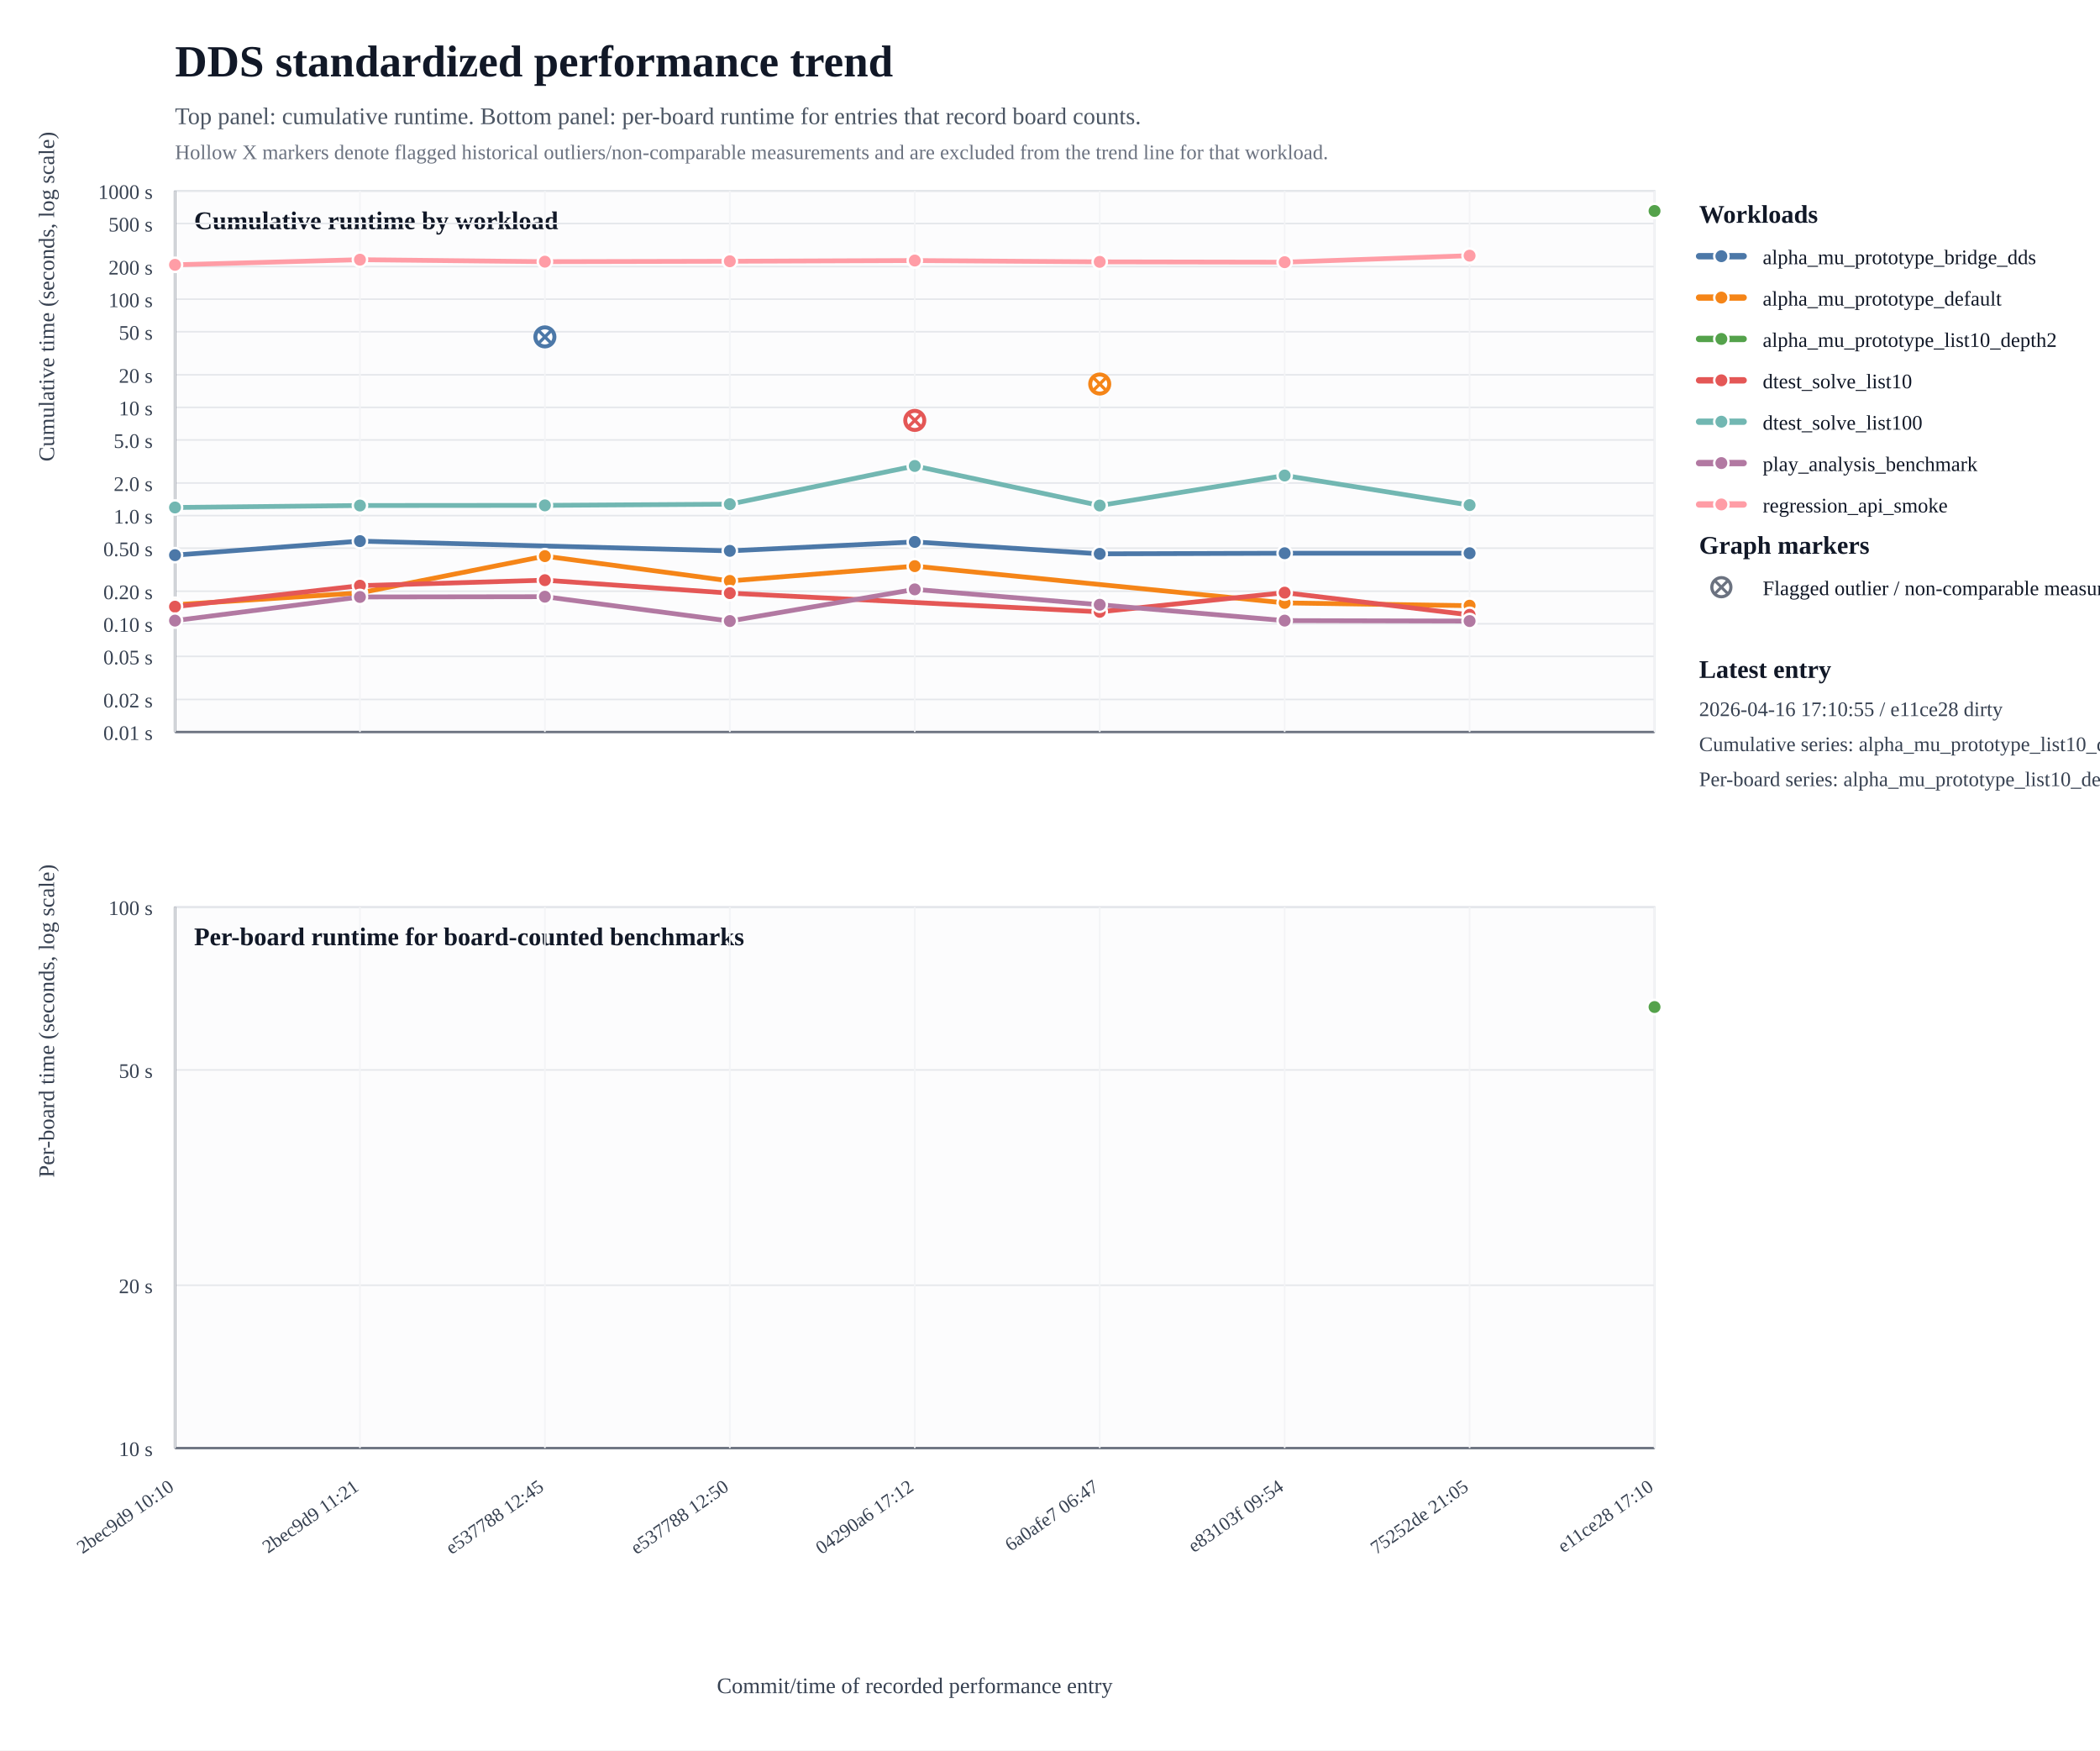
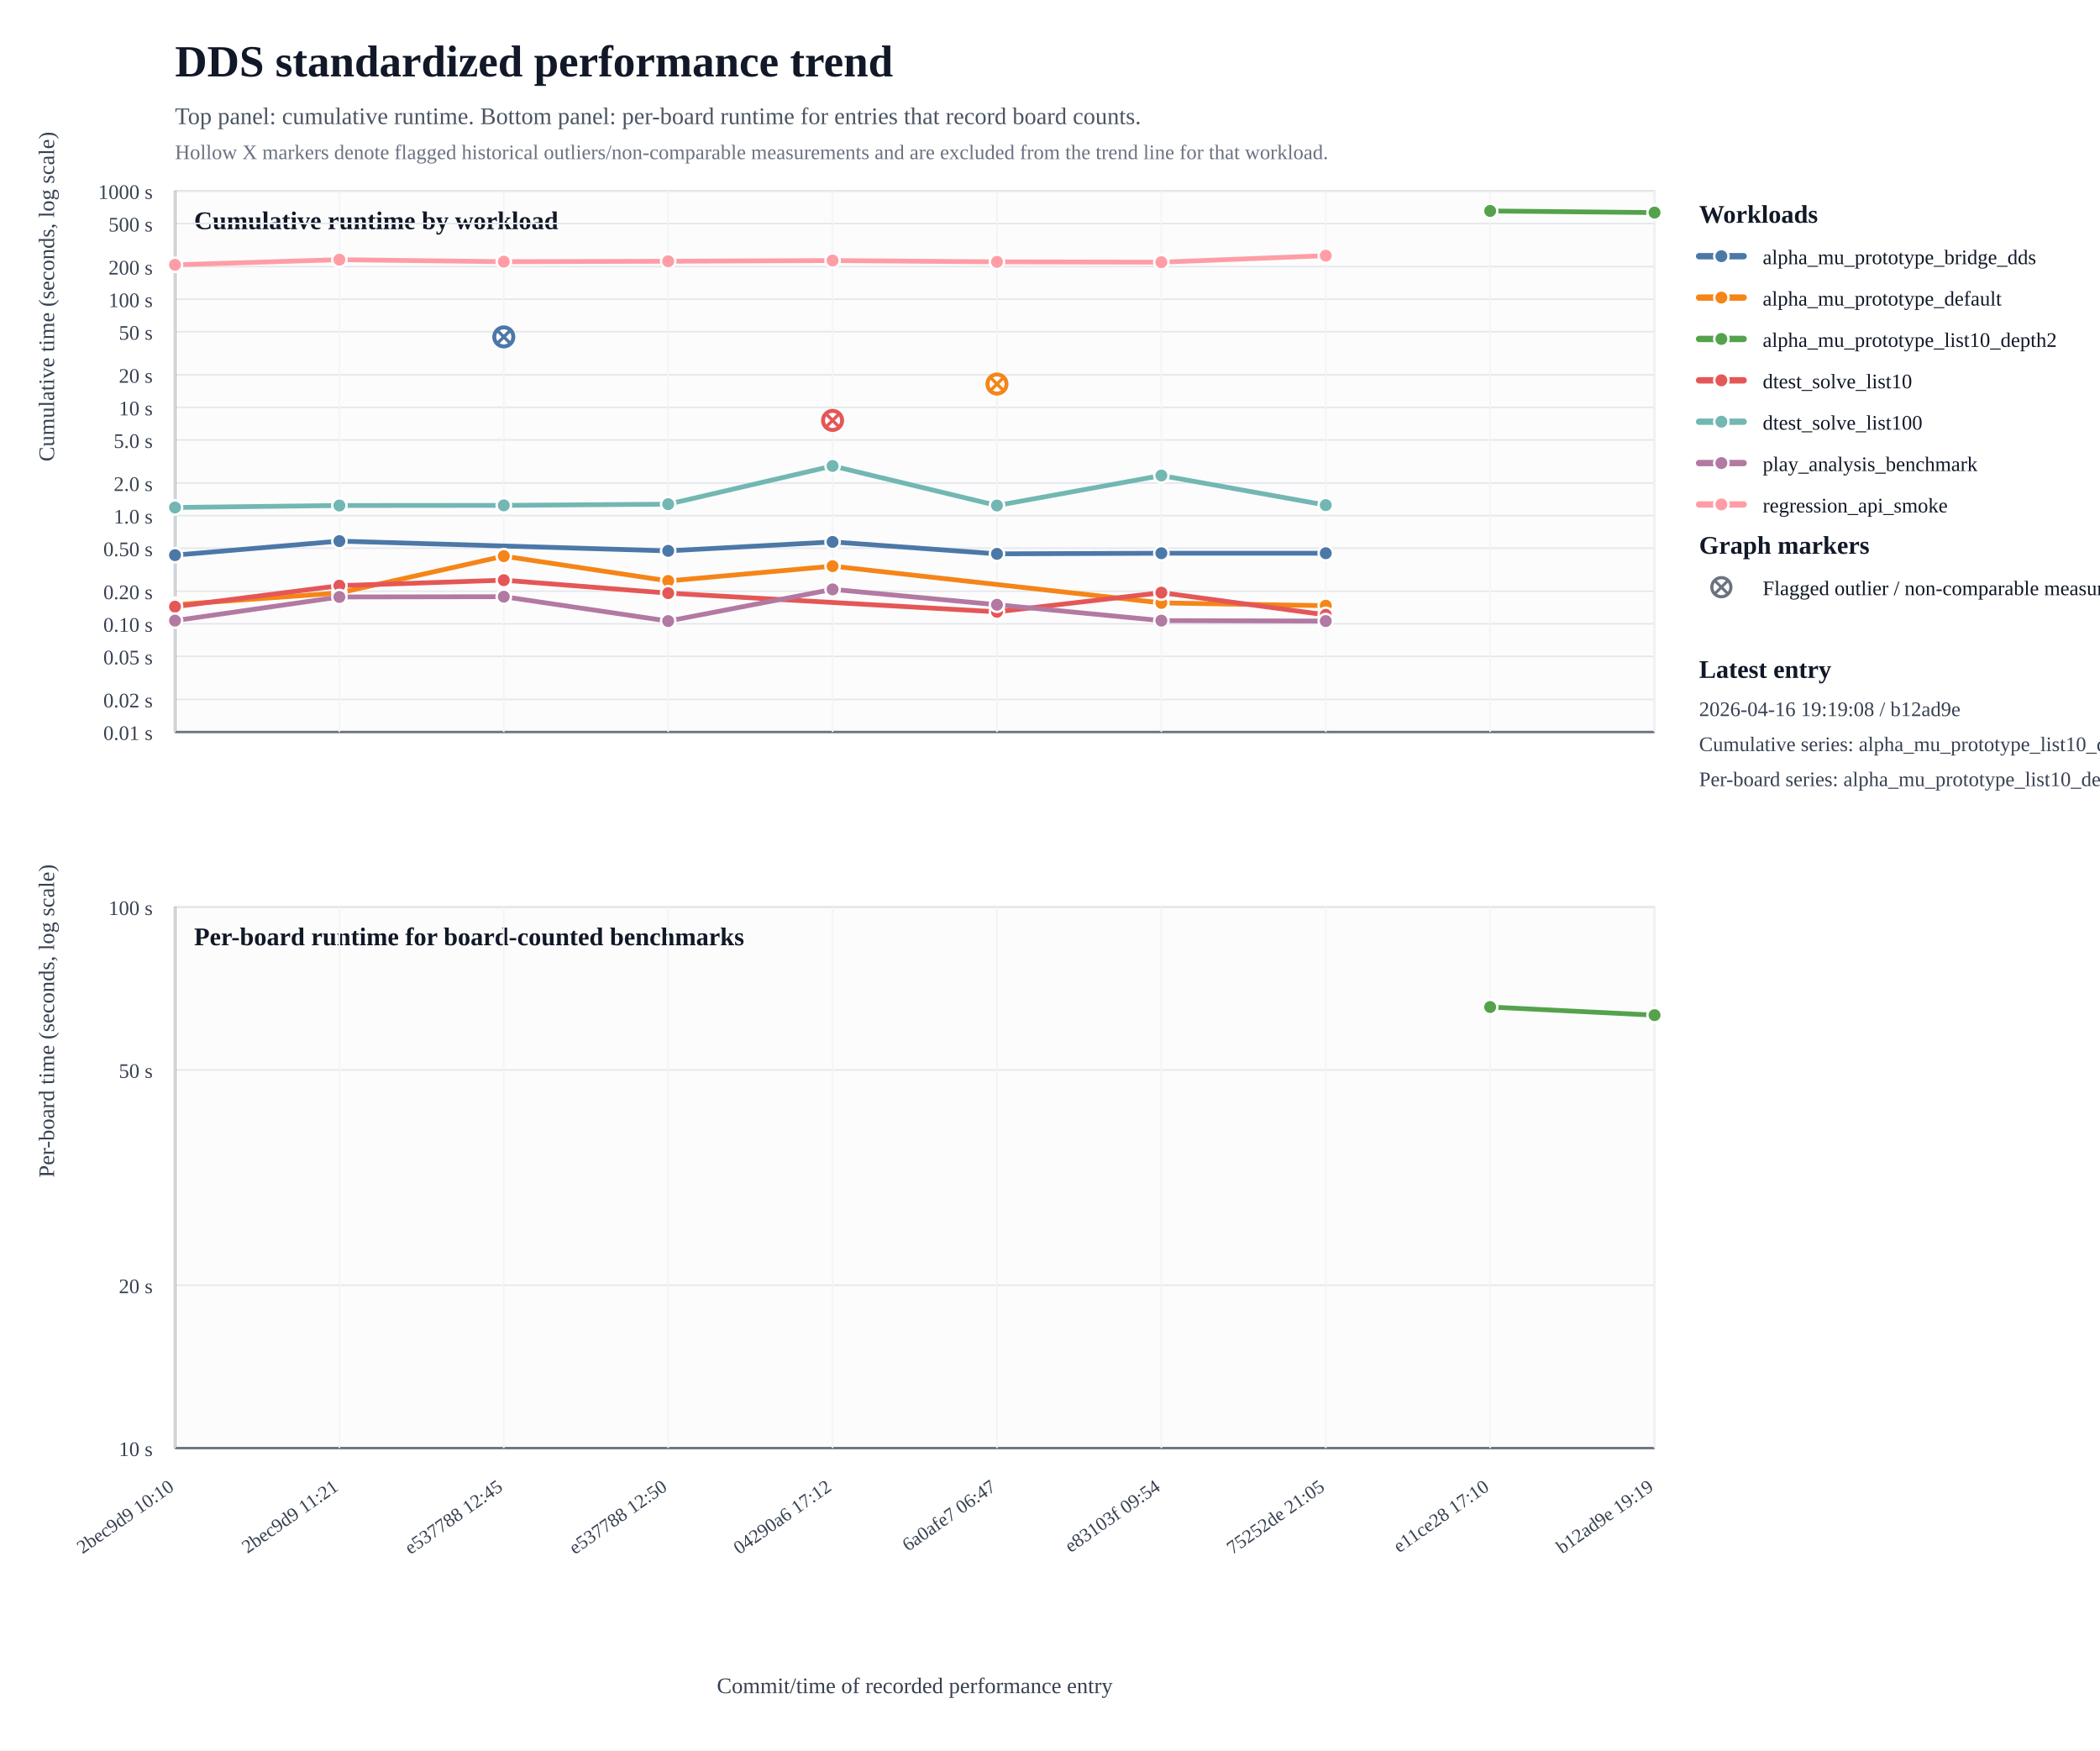
<svg xmlns="http://www.w3.org/2000/svg" width="1320" height="1100" viewBox="0 0 1320 1100" role="img" aria-labelledby="title desc">
  <rect x="0" y="0" width="1320" height="1100" fill="#ffffff" />
  <text x="110.00" y="48.00" font-size="28" font-weight="700" fill="#111827">DDS standardized performance trend</text>
  <text x="110.00" y="78.00" font-size="15" fill="#4b5563">Top panel: cumulative runtime. Bottom panel: per-board runtime for entries that record board counts.</text>
  <text x="110.00" y="100.00" font-size="13" fill="#6b7280">Hollow X markers denote flagged historical outliers/non-comparable measurements and are excluded from the trend line for that workload.</text>
  <rect x="110.00" y="120.00" width="930.00" height="340.00" fill="#fcfcfd" stroke="#d1d5db" stroke-width="1" />
  <text x="122.00" y="144.00" font-size="16" font-weight="700" fill="#111827">Cumulative runtime by workload</text>
  <line x1="110.00" y1="460.00" x2="1040.00" y2="460.00" stroke="#e5e7eb" stroke-width="1" />
  <text x="96.00" y="465.00" text-anchor="end" font-size="13" fill="#374151">0.01 s</text>
  <line x1="110.00" y1="439.53" x2="1040.00" y2="439.53" stroke="#e5e7eb" stroke-width="1" />
  <text x="96.00" y="444.53" text-anchor="end" font-size="13" fill="#374151">0.02 s</text>
  <line x1="110.00" y1="412.47" x2="1040.00" y2="412.47" stroke="#e5e7eb" stroke-width="1" />
  <text x="96.00" y="417.47" text-anchor="end" font-size="13" fill="#374151">0.05 s</text>
  <line x1="110.00" y1="392.00" x2="1040.00" y2="392.00" stroke="#e5e7eb" stroke-width="1" />
  <text x="96.00" y="397.00" text-anchor="end" font-size="13" fill="#374151">0.10 s</text>
  <line x1="110.00" y1="371.53" x2="1040.00" y2="371.53" stroke="#e5e7eb" stroke-width="1" />
  <text x="96.00" y="376.53" text-anchor="end" font-size="13" fill="#374151">0.20 s</text>
  <line x1="110.00" y1="344.47" x2="1040.00" y2="344.47" stroke="#e5e7eb" stroke-width="1" />
  <text x="96.00" y="349.47" text-anchor="end" font-size="13" fill="#374151">0.50 s</text>
  <line x1="110.00" y1="324.00" x2="1040.00" y2="324.00" stroke="#e5e7eb" stroke-width="1" />
  <text x="96.00" y="329.00" text-anchor="end" font-size="13" fill="#374151">1.0 s</text>
  <line x1="110.00" y1="303.53" x2="1040.00" y2="303.53" stroke="#e5e7eb" stroke-width="1" />
  <text x="96.00" y="308.53" text-anchor="end" font-size="13" fill="#374151">2.0 s</text>
  <line x1="110.00" y1="276.47" x2="1040.00" y2="276.47" stroke="#e5e7eb" stroke-width="1" />
  <text x="96.00" y="281.47" text-anchor="end" font-size="13" fill="#374151">5.0 s</text>
  <line x1="110.00" y1="256.00" x2="1040.00" y2="256.00" stroke="#e5e7eb" stroke-width="1" />
  <text x="96.00" y="261.00" text-anchor="end" font-size="13" fill="#374151">10 s</text>
  <line x1="110.00" y1="235.53" x2="1040.00" y2="235.53" stroke="#e5e7eb" stroke-width="1" />
  <text x="96.00" y="240.53" text-anchor="end" font-size="13" fill="#374151">20 s</text>
  <line x1="110.00" y1="208.47" x2="1040.00" y2="208.47" stroke="#e5e7eb" stroke-width="1" />
  <text x="96.00" y="213.47" text-anchor="end" font-size="13" fill="#374151">50 s</text>
  <line x1="110.00" y1="188.00" x2="1040.00" y2="188.00" stroke="#e5e7eb" stroke-width="1" />
  <text x="96.00" y="193.00" text-anchor="end" font-size="13" fill="#374151">100 s</text>
  <line x1="110.00" y1="167.53" x2="1040.00" y2="167.53" stroke="#e5e7eb" stroke-width="1" />
  <text x="96.00" y="172.53" text-anchor="end" font-size="13" fill="#374151">200 s</text>
  <line x1="110.00" y1="140.47" x2="1040.00" y2="140.47" stroke="#e5e7eb" stroke-width="1" />
  <text x="96.00" y="145.47" text-anchor="end" font-size="13" fill="#374151">500 s</text>
  <line x1="110.00" y1="120.00" x2="1040.00" y2="120.00" stroke="#e5e7eb" stroke-width="1" />
  <text x="96.00" y="125.00" text-anchor="end" font-size="13" fill="#374151">1000 s</text>
  <line x1="110.00" y1="120.00" x2="110.00" y2="460.00" stroke="#6b7280" stroke-width="1.5" />
  <line x1="110.00" y1="460.00" x2="1040.00" y2="460.00" stroke="#6b7280" stroke-width="1.5" />
  <text x="34.00" y="290.00" transform="rotate(-90 34 290.00)" font-size="14" fill="#374151">Cumulative time (seconds, log scale)</text>
  <line x1="110.00" y1="120.00" x2="110.00" y2="460.00" stroke="#f3f4f6" stroke-width="1" />
-   <line x1="226.25" y1="120.00" x2="226.25" y2="460.00" stroke="#f3f4f6" stroke-width="1" />
-   <line x1="342.50" y1="120.00" x2="342.50" y2="460.00" stroke="#f3f4f6" stroke-width="1" />
-   <line x1="458.75" y1="120.00" x2="458.75" y2="460.00" stroke="#f3f4f6" stroke-width="1" />
-   <line x1="575.00" y1="120.00" x2="575.00" y2="460.00" stroke="#f3f4f6" stroke-width="1" />
-   <line x1="691.25" y1="120.00" x2="691.25" y2="460.00" stroke="#f3f4f6" stroke-width="1" />
-   <line x1="807.50" y1="120.00" x2="807.50" y2="460.00" stroke="#f3f4f6" stroke-width="1" />
-   <line x1="923.75" y1="120.00" x2="923.75" y2="460.00" stroke="#f3f4f6" stroke-width="1" />
+   <line x1="213.33" y1="120.00" x2="213.33" y2="460.00" stroke="#f3f4f6" stroke-width="1" />
+   <line x1="316.67" y1="120.00" x2="316.67" y2="460.00" stroke="#f3f4f6" stroke-width="1" />
+   <line x1="420.00" y1="120.00" x2="420.00" y2="460.00" stroke="#f3f4f6" stroke-width="1" />
+   <line x1="523.33" y1="120.00" x2="523.33" y2="460.00" stroke="#f3f4f6" stroke-width="1" />
+   <line x1="626.67" y1="120.00" x2="626.67" y2="460.00" stroke="#f3f4f6" stroke-width="1" />
+   <line x1="730.00" y1="120.00" x2="730.00" y2="460.00" stroke="#f3f4f6" stroke-width="1" />
+   <line x1="833.33" y1="120.00" x2="833.33" y2="460.00" stroke="#f3f4f6" stroke-width="1" />
+   <line x1="936.67" y1="120.00" x2="936.67" y2="460.00" stroke="#f3f4f6" stroke-width="1" />
  <line x1="1040.00" y1="120.00" x2="1040.00" y2="460.00" stroke="#f3f4f6" stroke-width="1" />
-   <polyline points="110.00,348.86 226.25,340.04 458.75,346.17 575.00,340.55 691.25,348.04 807.50,347.65 923.75,347.65" fill="none" stroke="#4C78A8" stroke-width="3" stroke-linecap="round" stroke-linejoin="round" />
+   <polyline points="110.00,348.86 213.33,340.04 420.00,346.17 523.33,340.55 626.67,348.04 730.00,347.65 833.33,347.65" fill="none" stroke="#4C78A8" stroke-width="3" stroke-linecap="round" stroke-linejoin="round" />
  <circle cx="110.00" cy="348.86" r="4.50" fill="#4C78A8" stroke="#ffffff" stroke-width="1.5" />
-   <circle cx="226.25" cy="340.04" r="4.50" fill="#4C78A8" stroke="#ffffff" stroke-width="1.5" />
-   <circle cx="458.75" cy="346.17" r="4.50" fill="#4C78A8" stroke="#ffffff" stroke-width="1.5" />
-   <circle cx="575.00" cy="340.55" r="4.50" fill="#4C78A8" stroke="#ffffff" stroke-width="1.5" />
-   <circle cx="691.25" cy="348.04" r="4.50" fill="#4C78A8" stroke="#ffffff" stroke-width="1.5" />
-   <circle cx="807.50" cy="347.65" r="4.50" fill="#4C78A8" stroke="#ffffff" stroke-width="1.5" />
-   <circle cx="923.75" cy="347.65" r="4.50" fill="#4C78A8" stroke="#ffffff" stroke-width="1.5" />
-   <circle cx="342.50" cy="211.71" r="6.00" fill="#ffffff" stroke="#4C78A8" stroke-width="2.5" />
-   <line x1="338.50" y1="207.71" x2="346.50" y2="215.71" stroke="#4C78A8" stroke-width="2.0" stroke-linecap="round" />
-   <line x1="338.50" y1="215.71" x2="346.50" y2="207.71" stroke="#4C78A8" stroke-width="2.0" stroke-linecap="round" />
-   <polyline points="110.00,380.03 226.25,372.58 342.50,349.48 458.75,365.06 575.00,355.77 807.50,378.87 923.75,380.62" fill="none" stroke="#F58518" stroke-width="3" stroke-linecap="round" stroke-linejoin="round" />
+   <circle cx="213.33" cy="340.04" r="4.50" fill="#4C78A8" stroke="#ffffff" stroke-width="1.5" />
+   <circle cx="420.00" cy="346.17" r="4.50" fill="#4C78A8" stroke="#ffffff" stroke-width="1.5" />
+   <circle cx="523.33" cy="340.55" r="4.50" fill="#4C78A8" stroke="#ffffff" stroke-width="1.5" />
+   <circle cx="626.67" cy="348.04" r="4.50" fill="#4C78A8" stroke="#ffffff" stroke-width="1.5" />
+   <circle cx="730.00" cy="347.65" r="4.50" fill="#4C78A8" stroke="#ffffff" stroke-width="1.5" />
+   <circle cx="833.33" cy="347.65" r="4.50" fill="#4C78A8" stroke="#ffffff" stroke-width="1.5" />
+   <circle cx="316.67" cy="211.71" r="6.00" fill="#ffffff" stroke="#4C78A8" stroke-width="2.5" />
+   <line x1="312.67" y1="207.71" x2="320.67" y2="215.71" stroke="#4C78A8" stroke-width="2.0" stroke-linecap="round" />
+   <line x1="312.67" y1="215.71" x2="320.67" y2="207.71" stroke="#4C78A8" stroke-width="2.0" stroke-linecap="round" />
+   <polyline points="110.00,380.03 213.33,372.58 316.67,349.48 420.00,365.06 523.33,355.77 730.00,378.87 833.33,380.62" fill="none" stroke="#F58518" stroke-width="3" stroke-linecap="round" stroke-linejoin="round" />
  <circle cx="110.00" cy="380.03" r="4.50" fill="#F58518" stroke="#ffffff" stroke-width="1.5" />
-   <circle cx="226.25" cy="372.58" r="4.50" fill="#F58518" stroke="#ffffff" stroke-width="1.5" />
-   <circle cx="342.50" cy="349.48" r="4.50" fill="#F58518" stroke="#ffffff" stroke-width="1.5" />
-   <circle cx="458.75" cy="365.06" r="4.50" fill="#F58518" stroke="#ffffff" stroke-width="1.5" />
-   <circle cx="575.00" cy="355.77" r="4.50" fill="#F58518" stroke="#ffffff" stroke-width="1.5" />
-   <circle cx="807.50" cy="378.87" r="4.50" fill="#F58518" stroke="#ffffff" stroke-width="1.5" />
-   <circle cx="923.75" cy="380.62" r="4.50" fill="#F58518" stroke="#ffffff" stroke-width="1.5" />
-   <circle cx="691.25" cy="241.33" r="6.00" fill="#ffffff" stroke="#F58518" stroke-width="2.5" />
-   <line x1="687.25" y1="237.33" x2="695.25" y2="245.33" stroke="#F58518" stroke-width="2.0" stroke-linecap="round" />
-   <line x1="687.25" y1="245.33" x2="695.25" y2="237.33" stroke="#F58518" stroke-width="2.0" stroke-linecap="round" />
-   <circle cx="1040.00" cy="132.57" r="4.50" fill="#54A24B" stroke="#ffffff" stroke-width="1.5" />
-   <polyline points="110.00,381.23 226.25,368.05 342.50,364.59 458.75,372.74 691.25,384.48 807.50,372.43 923.75,386.37" fill="none" stroke="#E45756" stroke-width="3" stroke-linecap="round" stroke-linejoin="round" />
+   <circle cx="213.33" cy="372.58" r="4.50" fill="#F58518" stroke="#ffffff" stroke-width="1.5" />
+   <circle cx="316.67" cy="349.48" r="4.50" fill="#F58518" stroke="#ffffff" stroke-width="1.5" />
+   <circle cx="420.00" cy="365.06" r="4.50" fill="#F58518" stroke="#ffffff" stroke-width="1.5" />
+   <circle cx="523.33" cy="355.77" r="4.50" fill="#F58518" stroke="#ffffff" stroke-width="1.5" />
+   <circle cx="730.00" cy="378.87" r="4.50" fill="#F58518" stroke="#ffffff" stroke-width="1.5" />
+   <circle cx="833.33" cy="380.62" r="4.50" fill="#F58518" stroke="#ffffff" stroke-width="1.5" />
+   <circle cx="626.67" cy="241.33" r="6.00" fill="#ffffff" stroke="#F58518" stroke-width="2.5" />
+   <line x1="622.67" y1="237.33" x2="630.67" y2="245.33" stroke="#F58518" stroke-width="2.0" stroke-linecap="round" />
+   <line x1="622.67" y1="245.33" x2="630.67" y2="237.33" stroke="#F58518" stroke-width="2.0" stroke-linecap="round" />
+   <polyline points="936.67,132.57 1040.00,133.59" fill="none" stroke="#54A24B" stroke-width="3" stroke-linecap="round" stroke-linejoin="round" />
+   <circle cx="936.67" cy="132.57" r="4.50" fill="#54A24B" stroke="#ffffff" stroke-width="1.5" />
+   <circle cx="1040.00" cy="133.59" r="4.50" fill="#54A24B" stroke="#ffffff" stroke-width="1.5" />
+   <polyline points="110.00,381.23 213.33,368.05 316.67,364.59 420.00,372.74 626.67,384.48 730.00,372.43 833.33,386.37" fill="none" stroke="#E45756" stroke-width="3" stroke-linecap="round" stroke-linejoin="round" />
  <circle cx="110.00" cy="381.23" r="4.50" fill="#E45756" stroke="#ffffff" stroke-width="1.5" />
-   <circle cx="226.25" cy="368.05" r="4.50" fill="#E45756" stroke="#ffffff" stroke-width="1.5" />
-   <circle cx="342.50" cy="364.59" r="4.50" fill="#E45756" stroke="#ffffff" stroke-width="1.5" />
-   <circle cx="458.75" cy="372.74" r="4.50" fill="#E45756" stroke="#ffffff" stroke-width="1.5" />
-   <circle cx="691.25" cy="384.48" r="4.50" fill="#E45756" stroke="#ffffff" stroke-width="1.5" />
-   <circle cx="807.50" cy="372.43" r="4.50" fill="#E45756" stroke="#ffffff" stroke-width="1.5" />
-   <circle cx="923.75" cy="386.37" r="4.50" fill="#E45756" stroke="#ffffff" stroke-width="1.5" />
-   <circle cx="575.00" cy="264.19" r="6.00" fill="#ffffff" stroke="#E45756" stroke-width="2.5" />
-   <line x1="571.00" y1="260.19" x2="579.00" y2="268.19" stroke="#E45756" stroke-width="2.0" stroke-linecap="round" />
-   <line x1="571.00" y1="268.19" x2="579.00" y2="260.19" stroke="#E45756" stroke-width="2.0" stroke-linecap="round" />
-   <polyline points="110.00,318.91 226.25,317.67 342.50,317.58 458.75,316.83 575.00,292.82 691.25,317.67 807.50,298.81 923.75,317.41" fill="none" stroke="#72B7B2" stroke-width="3" stroke-linecap="round" stroke-linejoin="round" />
+   <circle cx="213.33" cy="368.05" r="4.50" fill="#E45756" stroke="#ffffff" stroke-width="1.5" />
+   <circle cx="316.67" cy="364.59" r="4.50" fill="#E45756" stroke="#ffffff" stroke-width="1.5" />
+   <circle cx="420.00" cy="372.74" r="4.50" fill="#E45756" stroke="#ffffff" stroke-width="1.5" />
+   <circle cx="626.67" cy="384.48" r="4.50" fill="#E45756" stroke="#ffffff" stroke-width="1.5" />
+   <circle cx="730.00" cy="372.43" r="4.50" fill="#E45756" stroke="#ffffff" stroke-width="1.5" />
+   <circle cx="833.33" cy="386.37" r="4.50" fill="#E45756" stroke="#ffffff" stroke-width="1.5" />
+   <circle cx="523.33" cy="264.19" r="6.00" fill="#ffffff" stroke="#E45756" stroke-width="2.5" />
+   <line x1="519.33" y1="260.19" x2="527.33" y2="268.19" stroke="#E45756" stroke-width="2.0" stroke-linecap="round" />
+   <line x1="519.33" y1="268.19" x2="527.33" y2="260.19" stroke="#E45756" stroke-width="2.0" stroke-linecap="round" />
+   <polyline points="110.00,318.91 213.33,317.67 316.67,317.58 420.00,316.83 523.33,292.82 626.67,317.67 730.00,298.81 833.33,317.41" fill="none" stroke="#72B7B2" stroke-width="3" stroke-linecap="round" stroke-linejoin="round" />
  <circle cx="110.00" cy="318.91" r="4.50" fill="#72B7B2" stroke="#ffffff" stroke-width="1.5" />
-   <circle cx="226.25" cy="317.67" r="4.50" fill="#72B7B2" stroke="#ffffff" stroke-width="1.5" />
-   <circle cx="342.50" cy="317.58" r="4.50" fill="#72B7B2" stroke="#ffffff" stroke-width="1.5" />
-   <circle cx="458.75" cy="316.83" r="4.50" fill="#72B7B2" stroke="#ffffff" stroke-width="1.5" />
-   <circle cx="575.00" cy="292.82" r="4.50" fill="#72B7B2" stroke="#ffffff" stroke-width="1.5" />
-   <circle cx="691.25" cy="317.67" r="4.50" fill="#72B7B2" stroke="#ffffff" stroke-width="1.5" />
-   <circle cx="807.50" cy="298.81" r="4.50" fill="#72B7B2" stroke="#ffffff" stroke-width="1.5" />
-   <circle cx="923.75" cy="317.41" r="4.50" fill="#72B7B2" stroke="#ffffff" stroke-width="1.5" />
-   <polyline points="110.00,390.00 226.25,375.14 342.50,374.97 458.75,390.28 575.00,370.37 691.25,380.03 807.50,390.00 923.75,390.28" fill="none" stroke="#B279A2" stroke-width="3" stroke-linecap="round" stroke-linejoin="round" />
+   <circle cx="213.33" cy="317.67" r="4.50" fill="#72B7B2" stroke="#ffffff" stroke-width="1.5" />
+   <circle cx="316.67" cy="317.58" r="4.50" fill="#72B7B2" stroke="#ffffff" stroke-width="1.5" />
+   <circle cx="420.00" cy="316.83" r="4.50" fill="#72B7B2" stroke="#ffffff" stroke-width="1.5" />
+   <circle cx="523.33" cy="292.82" r="4.50" fill="#72B7B2" stroke="#ffffff" stroke-width="1.5" />
+   <circle cx="626.67" cy="317.67" r="4.50" fill="#72B7B2" stroke="#ffffff" stroke-width="1.5" />
+   <circle cx="730.00" cy="298.81" r="4.50" fill="#72B7B2" stroke="#ffffff" stroke-width="1.5" />
+   <circle cx="833.33" cy="317.41" r="4.50" fill="#72B7B2" stroke="#ffffff" stroke-width="1.5" />
+   <polyline points="110.00,390.00 213.33,375.14 316.67,374.97 420.00,390.28 523.33,370.37 626.67,380.03 730.00,390.00 833.33,390.28" fill="none" stroke="#B279A2" stroke-width="3" stroke-linecap="round" stroke-linejoin="round" />
  <circle cx="110.00" cy="390.00" r="4.50" fill="#B279A2" stroke="#ffffff" stroke-width="1.5" />
-   <circle cx="226.25" cy="375.14" r="4.50" fill="#B279A2" stroke="#ffffff" stroke-width="1.5" />
-   <circle cx="342.50" cy="374.97" r="4.50" fill="#B279A2" stroke="#ffffff" stroke-width="1.5" />
-   <circle cx="458.75" cy="390.28" r="4.50" fill="#B279A2" stroke="#ffffff" stroke-width="1.5" />
-   <circle cx="575.00" cy="370.37" r="4.50" fill="#B279A2" stroke="#ffffff" stroke-width="1.5" />
-   <circle cx="691.25" cy="380.03" r="4.50" fill="#B279A2" stroke="#ffffff" stroke-width="1.5" />
-   <circle cx="807.50" cy="390.00" r="4.50" fill="#B279A2" stroke="#ffffff" stroke-width="1.5" />
-   <circle cx="923.75" cy="390.28" r="4.50" fill="#B279A2" stroke="#ffffff" stroke-width="1.5" />
-   <polyline points="110.00,166.41 226.25,163.19 342.50,164.44 458.75,164.18 575.00,163.73 691.25,164.55 807.50,164.76 923.75,160.67" fill="none" stroke="#FF9DA6" stroke-width="3" stroke-linecap="round" stroke-linejoin="round" />
+   <circle cx="213.33" cy="375.14" r="4.50" fill="#B279A2" stroke="#ffffff" stroke-width="1.5" />
+   <circle cx="316.67" cy="374.97" r="4.50" fill="#B279A2" stroke="#ffffff" stroke-width="1.5" />
+   <circle cx="420.00" cy="390.28" r="4.50" fill="#B279A2" stroke="#ffffff" stroke-width="1.5" />
+   <circle cx="523.33" cy="370.37" r="4.50" fill="#B279A2" stroke="#ffffff" stroke-width="1.5" />
+   <circle cx="626.67" cy="380.03" r="4.50" fill="#B279A2" stroke="#ffffff" stroke-width="1.5" />
+   <circle cx="730.00" cy="390.00" r="4.50" fill="#B279A2" stroke="#ffffff" stroke-width="1.5" />
+   <circle cx="833.33" cy="390.28" r="4.50" fill="#B279A2" stroke="#ffffff" stroke-width="1.5" />
+   <polyline points="110.00,166.41 213.33,163.19 316.67,164.44 420.00,164.18 523.33,163.73 626.67,164.55 730.00,164.76 833.33,160.67" fill="none" stroke="#FF9DA6" stroke-width="3" stroke-linecap="round" stroke-linejoin="round" />
  <circle cx="110.00" cy="166.41" r="4.50" fill="#FF9DA6" stroke="#ffffff" stroke-width="1.5" />
-   <circle cx="226.25" cy="163.19" r="4.50" fill="#FF9DA6" stroke="#ffffff" stroke-width="1.5" />
-   <circle cx="342.50" cy="164.44" r="4.50" fill="#FF9DA6" stroke="#ffffff" stroke-width="1.5" />
-   <circle cx="458.75" cy="164.18" r="4.50" fill="#FF9DA6" stroke="#ffffff" stroke-width="1.5" />
-   <circle cx="575.00" cy="163.73" r="4.50" fill="#FF9DA6" stroke="#ffffff" stroke-width="1.5" />
-   <circle cx="691.25" cy="164.55" r="4.50" fill="#FF9DA6" stroke="#ffffff" stroke-width="1.5" />
-   <circle cx="807.50" cy="164.76" r="4.50" fill="#FF9DA6" stroke="#ffffff" stroke-width="1.5" />
-   <circle cx="923.75" cy="160.67" r="4.50" fill="#FF9DA6" stroke="#ffffff" stroke-width="1.5" />
+   <circle cx="213.33" cy="163.19" r="4.50" fill="#FF9DA6" stroke="#ffffff" stroke-width="1.5" />
+   <circle cx="316.67" cy="164.44" r="4.50" fill="#FF9DA6" stroke="#ffffff" stroke-width="1.5" />
+   <circle cx="420.00" cy="164.18" r="4.50" fill="#FF9DA6" stroke="#ffffff" stroke-width="1.5" />
+   <circle cx="523.33" cy="163.73" r="4.50" fill="#FF9DA6" stroke="#ffffff" stroke-width="1.5" />
+   <circle cx="626.67" cy="164.55" r="4.50" fill="#FF9DA6" stroke="#ffffff" stroke-width="1.5" />
+   <circle cx="730.00" cy="164.76" r="4.50" fill="#FF9DA6" stroke="#ffffff" stroke-width="1.5" />
+   <circle cx="833.33" cy="160.67" r="4.50" fill="#FF9DA6" stroke="#ffffff" stroke-width="1.5" />
  <rect x="110.00" y="570.00" width="930.00" height="340.00" fill="#fcfcfd" stroke="#d1d5db" stroke-width="1" />
  <text x="122.00" y="594.00" font-size="16" font-weight="700" fill="#111827">Per-board runtime for board-counted benchmarks</text>
  <line x1="110.00" y1="910.00" x2="1040.00" y2="910.00" stroke="#e5e7eb" stroke-width="1" />
  <text x="96.00" y="915.00" text-anchor="end" font-size="13" fill="#374151">10 s</text>
  <line x1="110.00" y1="807.65" x2="1040.00" y2="807.65" stroke="#e5e7eb" stroke-width="1" />
  <text x="96.00" y="812.65" text-anchor="end" font-size="13" fill="#374151">20 s</text>
  <line x1="110.00" y1="672.35" x2="1040.00" y2="672.35" stroke="#e5e7eb" stroke-width="1" />
  <text x="96.00" y="677.35" text-anchor="end" font-size="13" fill="#374151">50 s</text>
  <line x1="110.00" y1="570.00" x2="1040.00" y2="570.00" stroke="#e5e7eb" stroke-width="1" />
  <text x="96.00" y="575.00" text-anchor="end" font-size="13" fill="#374151">100 s</text>
  <line x1="110.00" y1="570.00" x2="110.00" y2="910.00" stroke="#6b7280" stroke-width="1.5" />
  <line x1="110.00" y1="910.00" x2="1040.00" y2="910.00" stroke="#6b7280" stroke-width="1.5" />
  <text x="34.00" y="740.00" transform="rotate(-90 34 740.00)" font-size="14" fill="#374151">Per-board time (seconds, log scale)</text>
  <line x1="110.00" y1="570.00" x2="110.00" y2="910.00" stroke="#f3f4f6" stroke-width="1" />
  <text x="110.00" y="936.00" text-anchor="end" font-size="12" fill="#374151" transform="rotate(-35 110.00 936.00)">2bec9d9 10:10</text>
-   <line x1="226.25" y1="570.00" x2="226.25" y2="910.00" stroke="#f3f4f6" stroke-width="1" />
-   <text x="226.25" y="936.00" text-anchor="end" font-size="12" fill="#374151" transform="rotate(-35 226.25 936.00)">2bec9d9 11:21</text>
-   <line x1="342.50" y1="570.00" x2="342.50" y2="910.00" stroke="#f3f4f6" stroke-width="1" />
-   <text x="342.50" y="936.00" text-anchor="end" font-size="12" fill="#374151" transform="rotate(-35 342.50 936.00)">e537788 12:45</text>
-   <line x1="458.75" y1="570.00" x2="458.75" y2="910.00" stroke="#f3f4f6" stroke-width="1" />
-   <text x="458.75" y="936.00" text-anchor="end" font-size="12" fill="#374151" transform="rotate(-35 458.75 936.00)">e537788 12:50</text>
-   <line x1="575.00" y1="570.00" x2="575.00" y2="910.00" stroke="#f3f4f6" stroke-width="1" />
-   <text x="575.00" y="936.00" text-anchor="end" font-size="12" fill="#374151" transform="rotate(-35 575.00 936.00)">04290a6 17:12</text>
-   <line x1="691.25" y1="570.00" x2="691.25" y2="910.00" stroke="#f3f4f6" stroke-width="1" />
-   <text x="691.25" y="936.00" text-anchor="end" font-size="12" fill="#374151" transform="rotate(-35 691.25 936.00)">6a0afe7 06:47</text>
-   <line x1="807.50" y1="570.00" x2="807.50" y2="910.00" stroke="#f3f4f6" stroke-width="1" />
-   <text x="807.50" y="936.00" text-anchor="end" font-size="12" fill="#374151" transform="rotate(-35 807.50 936.00)">e83103f 09:54</text>
-   <line x1="923.75" y1="570.00" x2="923.75" y2="910.00" stroke="#f3f4f6" stroke-width="1" />
-   <text x="923.75" y="936.00" text-anchor="end" font-size="12" fill="#374151" transform="rotate(-35 923.75 936.00)">75252de 21:05</text>
+   <line x1="213.33" y1="570.00" x2="213.33" y2="910.00" stroke="#f3f4f6" stroke-width="1" />
+   <text x="213.33" y="936.00" text-anchor="end" font-size="12" fill="#374151" transform="rotate(-35 213.33 936.00)">2bec9d9 11:21</text>
+   <line x1="316.67" y1="570.00" x2="316.67" y2="910.00" stroke="#f3f4f6" stroke-width="1" />
+   <text x="316.67" y="936.00" text-anchor="end" font-size="12" fill="#374151" transform="rotate(-35 316.67 936.00)">e537788 12:45</text>
+   <line x1="420.00" y1="570.00" x2="420.00" y2="910.00" stroke="#f3f4f6" stroke-width="1" />
+   <text x="420.00" y="936.00" text-anchor="end" font-size="12" fill="#374151" transform="rotate(-35 420.00 936.00)">e537788 12:50</text>
+   <line x1="523.33" y1="570.00" x2="523.33" y2="910.00" stroke="#f3f4f6" stroke-width="1" />
+   <text x="523.33" y="936.00" text-anchor="end" font-size="12" fill="#374151" transform="rotate(-35 523.33 936.00)">04290a6 17:12</text>
+   <line x1="626.67" y1="570.00" x2="626.67" y2="910.00" stroke="#f3f4f6" stroke-width="1" />
+   <text x="626.67" y="936.00" text-anchor="end" font-size="12" fill="#374151" transform="rotate(-35 626.67 936.00)">6a0afe7 06:47</text>
+   <line x1="730.00" y1="570.00" x2="730.00" y2="910.00" stroke="#f3f4f6" stroke-width="1" />
+   <text x="730.00" y="936.00" text-anchor="end" font-size="12" fill="#374151" transform="rotate(-35 730.00 936.00)">e83103f 09:54</text>
+   <line x1="833.33" y1="570.00" x2="833.33" y2="910.00" stroke="#f3f4f6" stroke-width="1" />
+   <text x="833.33" y="936.00" text-anchor="end" font-size="12" fill="#374151" transform="rotate(-35 833.33 936.00)">75252de 21:05</text>
+   <line x1="936.67" y1="570.00" x2="936.67" y2="910.00" stroke="#f3f4f6" stroke-width="1" />
+   <text x="936.67" y="936.00" text-anchor="end" font-size="12" fill="#374151" transform="rotate(-35 936.67 936.00)">e11ce28 17:10</text>
  <line x1="1040.00" y1="570.00" x2="1040.00" y2="910.00" stroke="#f3f4f6" stroke-width="1" />
-   <text x="1040.00" y="936.00" text-anchor="end" font-size="12" fill="#374151" transform="rotate(-35 1040.00 936.00)">e11ce28 17:10</text>
-   <circle cx="1040.00" cy="632.83" r="4.50" fill="#54A24B" stroke="#ffffff" stroke-width="1.5" />
+   <text x="1040.00" y="936.00" text-anchor="end" font-size="12" fill="#374151" transform="rotate(-35 1040.00 936.00)">b12ad9e 19:19</text>
+   <polyline points="936.67,632.83 1040.00,637.94" fill="none" stroke="#54A24B" stroke-width="3" stroke-linecap="round" stroke-linejoin="round" />
+   <circle cx="936.67" cy="632.83" r="4.50" fill="#54A24B" stroke="#ffffff" stroke-width="1.5" />
+   <circle cx="1040.00" cy="637.94" r="4.50" fill="#54A24B" stroke="#ffffff" stroke-width="1.5" />
  <text x="575.00" y="1064.00" text-anchor="middle" font-size="14" fill="#374151">Commit/time of recorded performance entry</text>
  <text x="1068.00" y="140.00" font-size="16" font-weight="700" fill="#111827">Workloads</text>
  <line x1="1068.00" y1="161.00" x2="1096.00" y2="161.00" stroke="#4C78A8" stroke-width="4" stroke-linecap="round" />
  <circle cx="1082.00" cy="161.00" r="4.50" fill="#4C78A8" stroke="#ffffff" stroke-width="1.5" />
  <text x="1108.00" y="166.00" font-size="13" fill="#111827">alpha_mu_prototype_bridge_dds</text>
  <line x1="1068.00" y1="187.00" x2="1096.00" y2="187.00" stroke="#F58518" stroke-width="4" stroke-linecap="round" />
  <circle cx="1082.00" cy="187.00" r="4.50" fill="#F58518" stroke="#ffffff" stroke-width="1.5" />
  <text x="1108.00" y="192.00" font-size="13" fill="#111827">alpha_mu_prototype_default</text>
  <line x1="1068.00" y1="213.00" x2="1096.00" y2="213.00" stroke="#54A24B" stroke-width="4" stroke-linecap="round" />
  <circle cx="1082.00" cy="213.00" r="4.50" fill="#54A24B" stroke="#ffffff" stroke-width="1.5" />
  <text x="1108.00" y="218.00" font-size="13" fill="#111827">alpha_mu_prototype_list10_depth2</text>
  <line x1="1068.00" y1="239.00" x2="1096.00" y2="239.00" stroke="#E45756" stroke-width="4" stroke-linecap="round" />
  <circle cx="1082.00" cy="239.00" r="4.50" fill="#E45756" stroke="#ffffff" stroke-width="1.5" />
  <text x="1108.00" y="244.00" font-size="13" fill="#111827">dtest_solve_list10</text>
  <line x1="1068.00" y1="265.00" x2="1096.00" y2="265.00" stroke="#72B7B2" stroke-width="4" stroke-linecap="round" />
  <circle cx="1082.00" cy="265.00" r="4.50" fill="#72B7B2" stroke="#ffffff" stroke-width="1.5" />
  <text x="1108.00" y="270.00" font-size="13" fill="#111827">dtest_solve_list100</text>
  <line x1="1068.00" y1="291.00" x2="1096.00" y2="291.00" stroke="#B279A2" stroke-width="4" stroke-linecap="round" />
  <circle cx="1082.00" cy="291.00" r="4.50" fill="#B279A2" stroke="#ffffff" stroke-width="1.5" />
  <text x="1108.00" y="296.00" font-size="13" fill="#111827">play_analysis_benchmark</text>
  <line x1="1068.00" y1="317.00" x2="1096.00" y2="317.00" stroke="#FF9DA6" stroke-width="4" stroke-linecap="round" />
  <circle cx="1082.00" cy="317.00" r="4.50" fill="#FF9DA6" stroke="#ffffff" stroke-width="1.5" />
  <text x="1108.00" y="322.00" font-size="13" fill="#111827">regression_api_smoke</text>
  <text x="1068.00" y="348.00" font-size="16" font-weight="700" fill="#111827">Graph markers</text>
  <circle cx="1082.00" cy="369.00" r="6.00" fill="#ffffff" stroke="#6b7280" stroke-width="2.0" />
  <line x1="1078.00" y1="365.00" x2="1086.00" y2="373.00" stroke="#6b7280" stroke-width="1.8" stroke-linecap="round" />
  <line x1="1078.00" y1="373.00" x2="1086.00" y2="365.00" stroke="#6b7280" stroke-width="1.8" stroke-linecap="round" />
  <text x="1108.00" y="374.00" font-size="13" fill="#111827">Flagged outlier / non-comparable measurement</text>
  <text x="1068.00" y="426.00" font-size="16" font-weight="700" fill="#111827">Latest entry</text>
-   <text x="1068.00" y="450.00" font-size="13" fill="#374151">2026-04-16 17:10:55 / e11ce28 dirty</text>
+   <text x="1068.00" y="450.00" font-size="13" fill="#374151">2026-04-16 19:19:08 / b12ad9e</text>
  <text x="1068.00" y="472.00" font-size="13" fill="#374151">Cumulative series: alpha_mu_prototype_list10_depth2</text>
  <text x="1068.00" y="494.00" font-size="13" fill="#374151">Per-board series: alpha_mu_prototype_list10_depth2</text>
</svg>
